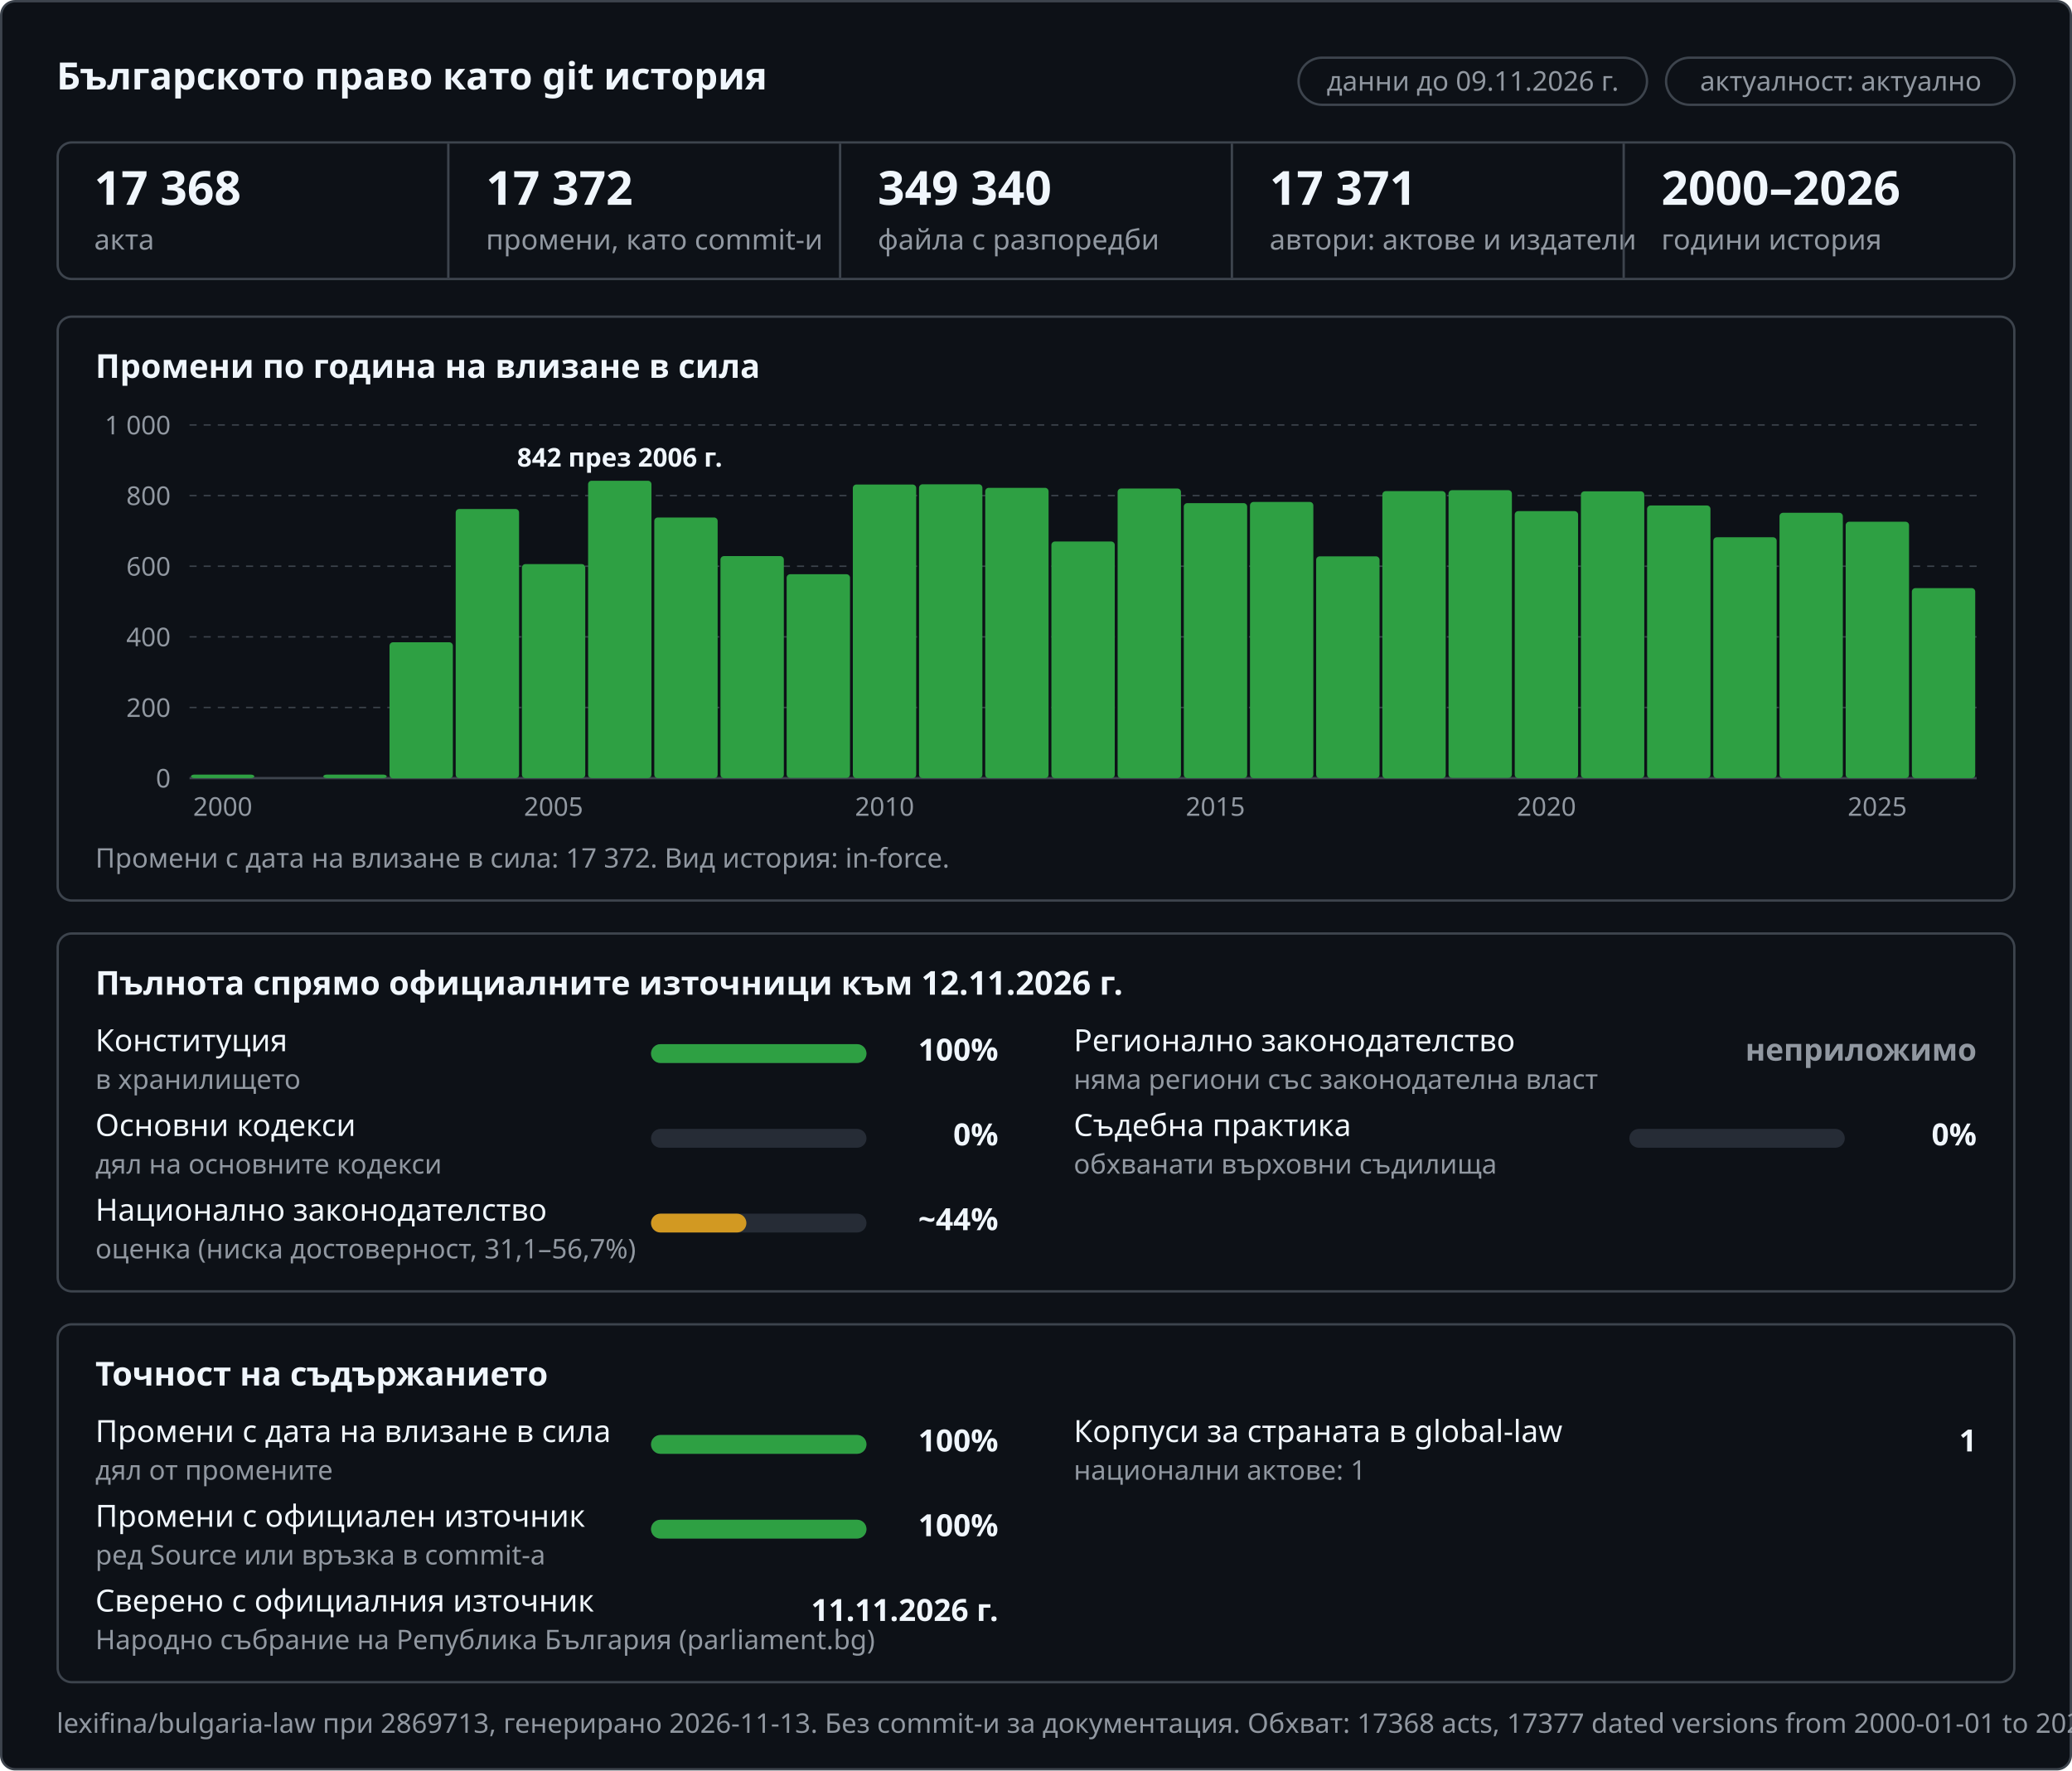
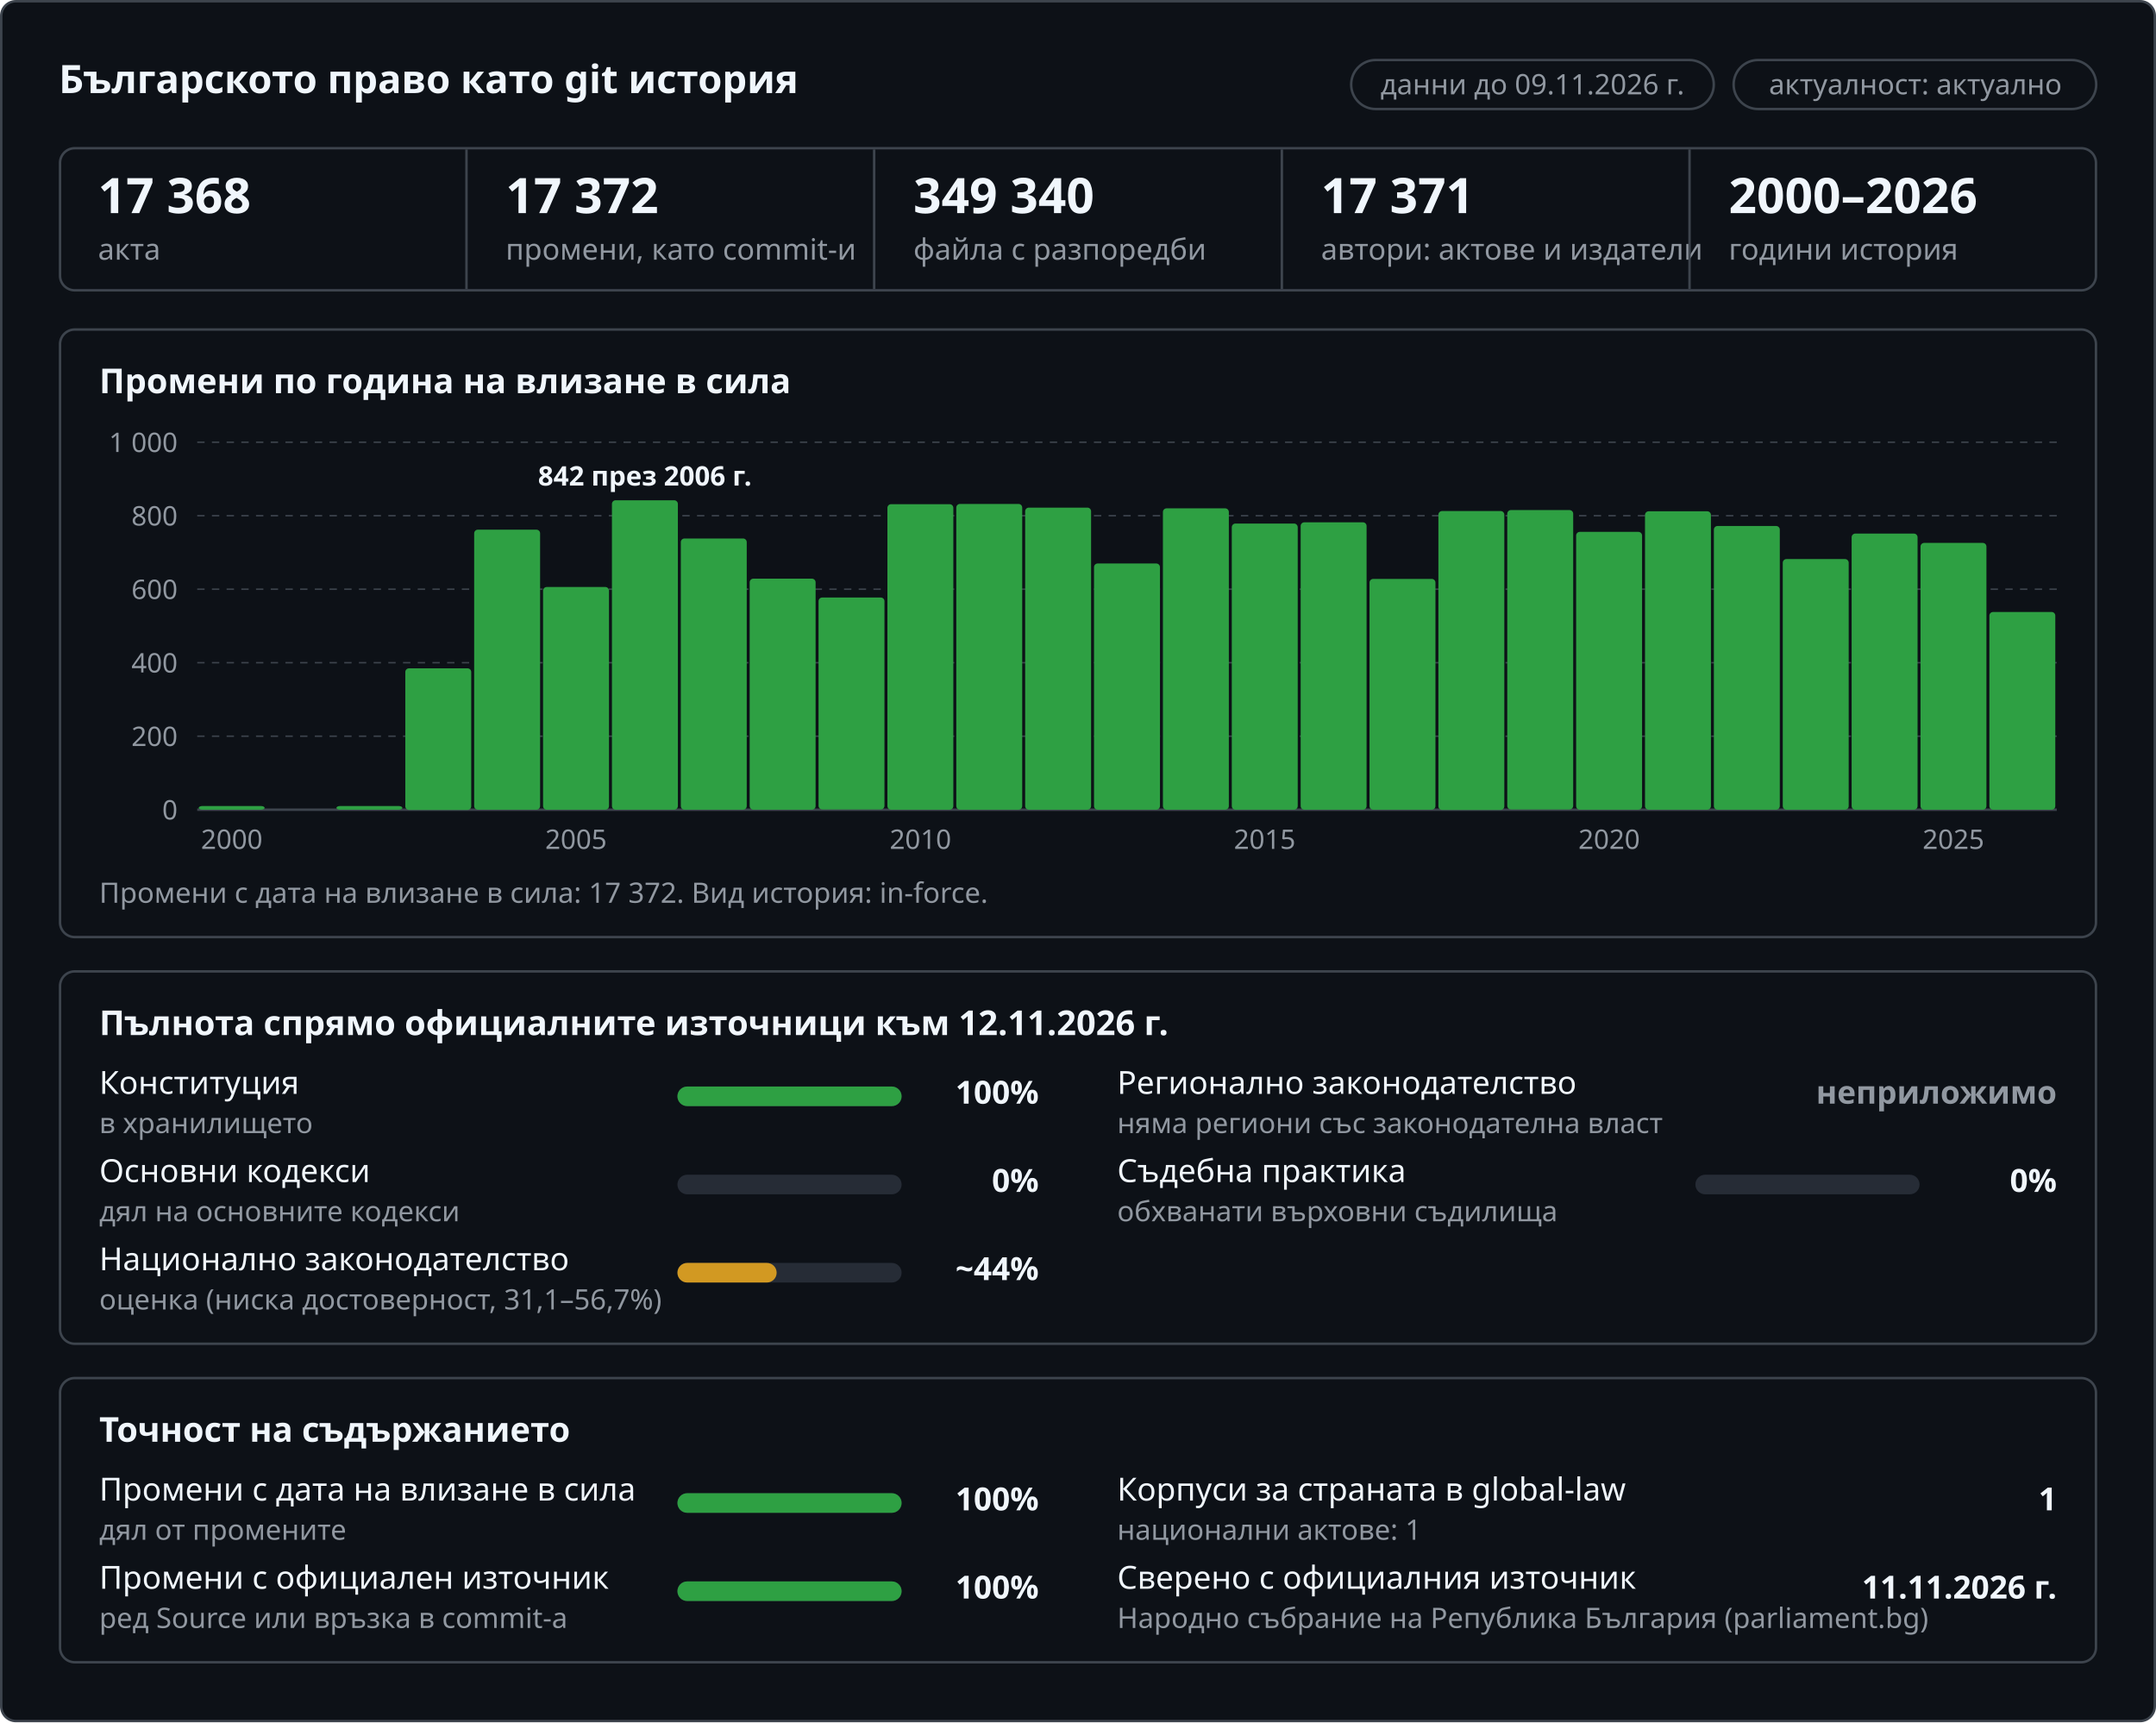
- <svg xmlns="http://www.w3.org/2000/svg" width="880" height="752" viewBox="0 0 880 752" font-family="-apple-system,BlinkMacSystemFont,Segoe UI,Noto Sans,Helvetica,Arial,sans-serif">
-   <rect x="0.5" y="0.5" width="879" height="751" rx="6" fill="#0d1117" stroke="#3d444d" />
+ <svg xmlns="http://www.w3.org/2000/svg" width="880" height="703" viewBox="0 0 880 703" font-family="-apple-system,BlinkMacSystemFont,Segoe UI,Noto Sans,Helvetica,Arial,sans-serif">
+   <rect x="0.5" y="0.5" width="879" height="702" rx="6" fill="#0d1117" stroke="#3d444d" />
  <text x="24" y="38" font-size="16" font-weight="600" fill="#f0f6fc">Българското право като git история</text>
  <rect x="551.5" y="24.5" width="148" height="20" rx="10" fill="none" stroke="#3d444d" />
  <text x="625.5" y="38.5" font-size="11.5" font-weight="500" text-anchor="middle" fill="#9198a1">данни до 09.11.2026 г.</text>
  <rect x="707.6" y="24.5" width="148" height="20" rx="10" fill="none" stroke="#3d444d" />
  <text x="781.8" y="38.5" font-size="11.5" font-weight="500" text-anchor="middle" fill="#9198a1">актуалност: актуално</text>
  <rect x="24.5" y="60.5" width="831" height="58" rx="6" fill="#0d1117" stroke="#3d444d" />
  <text x="40.0" y="87" font-size="20" font-weight="600" fill="#f0f6fc">17 368</text>
  <text x="40.0" y="106" font-size="12" fill="#9198a1">акта</text>
  <line x1="190.4" y1="61" x2="190.4" y2="118" stroke="#3d444d" />
  <text x="206.4" y="87" font-size="20" font-weight="600" fill="#f0f6fc">17 372</text>
  <text x="206.4" y="106" font-size="12" fill="#9198a1">промени, като commit-и</text>
  <line x1="356.8" y1="61" x2="356.8" y2="118" stroke="#3d444d" />
  <text x="372.8" y="87" font-size="20" font-weight="600" fill="#f0f6fc">349 340</text>
  <text x="372.8" y="106" font-size="12" fill="#9198a1">файла с разпоредби</text>
  <line x1="523.2" y1="61" x2="523.2" y2="118" stroke="#3d444d" />
  <text x="539.2" y="87" font-size="20" font-weight="600" fill="#f0f6fc">17 371</text>
  <text x="539.2" y="106" font-size="12" fill="#9198a1" textLength="142" lengthAdjust="spacingAndGlyphs">автори: актове и издатели</text>
  <line x1="689.6" y1="61" x2="689.6" y2="118" stroke="#3d444d" />
  <text x="705.6" y="87" font-size="20" font-weight="600" fill="#f0f6fc">2000–2026</text>
  <text x="705.6" y="106" font-size="12" fill="#9198a1">години история</text>
  <rect x="24.5" y="134.5" width="831" height="248" rx="6" fill="#0d1117" stroke="#3d444d" />
  <text x="40.5" y="160.5" font-size="14" font-weight="600" fill="#f0f6fc">Промени по година на влизане в сила</text>
  <line x1="80.5" y1="330.5" x2="839.5" y2="330.5" stroke="#3d444d" stroke-width="1" />
  <text x="72.5" y="334.5" font-size="11" text-anchor="end" fill="#9198a1">0</text>
  <line x1="80.5" y1="300.5" x2="839.5" y2="300.5" stroke="#3d444d" stroke-width="0.6" stroke-dasharray="3 3" />
  <text x="72.5" y="304.5" font-size="11" text-anchor="end" fill="#9198a1">200</text>
  <line x1="80.5" y1="270.5" x2="839.5" y2="270.5" stroke="#3d444d" stroke-width="0.6" stroke-dasharray="3 3" />
  <text x="72.5" y="274.5" font-size="11" text-anchor="end" fill="#9198a1">400</text>
  <line x1="80.5" y1="240.5" x2="839.5" y2="240.5" stroke="#3d444d" stroke-width="0.6" stroke-dasharray="3 3" />
  <text x="72.5" y="244.5" font-size="11" text-anchor="end" fill="#9198a1">600</text>
  <line x1="80.5" y1="210.5" x2="839.5" y2="210.5" stroke="#3d444d" stroke-width="0.6" stroke-dasharray="3 3" />
  <text x="72.5" y="214.5" font-size="11" text-anchor="end" fill="#9198a1">800</text>
  <line x1="80.5" y1="180.5" x2="839.5" y2="180.5" stroke="#3d444d" stroke-width="0.6" stroke-dasharray="3 3" />
  <text x="72.5" y="184.5" font-size="11" text-anchor="end" fill="#9198a1">1 000</text>
  <rect x="81.10" y="329.0" width="26.91" height="1.5" rx="1.5" fill="#2ea043" />
  <text x="94.6" y="346.5" font-size="11" text-anchor="middle" fill="#9198a1">2000</text>
  <rect x="137.32" y="329.0" width="26.91" height="1.5" rx="1.5" fill="#2ea043" />
  <rect x="165.43" y="272.8" width="26.91" height="57.8" rx="1.5" fill="#2ea043" />
  <rect x="193.54" y="216.2" width="26.91" height="114.3" rx="1.5" fill="#2ea043" />
  <rect x="221.66" y="239.6" width="26.91" height="90.9" rx="1.5" fill="#2ea043" />
  <text x="235.1" y="346.5" font-size="11" text-anchor="middle" fill="#9198a1">2005</text>
  <rect x="249.77" y="204.2" width="26.91" height="126.3" rx="1.5" fill="#2ea043" />
  <text x="263.2" y="198.2" font-size="11" font-weight="600" text-anchor="middle" fill="#f0f6fc">842 през 2006 г.</text>
  <rect x="277.88" y="219.8" width="26.91" height="110.7" rx="1.5" fill="#2ea043" />
  <rect x="305.99" y="236.2" width="26.91" height="94.3" rx="1.5" fill="#2ea043" />
  <rect x="334.10" y="243.9" width="26.91" height="86.5" rx="1.5" fill="#2ea043" />
  <rect x="362.21" y="205.8" width="26.91" height="124.7" rx="1.5" fill="#2ea043" />
  <text x="375.7" y="346.5" font-size="11" text-anchor="middle" fill="#9198a1">2010</text>
  <rect x="390.32" y="205.7" width="26.91" height="124.8" rx="1.5" fill="#2ea043" />
  <rect x="418.43" y="207.2" width="26.91" height="123.3" rx="1.5" fill="#2ea043" />
  <rect x="446.54" y="230.0" width="26.91" height="100.5" rx="1.5" fill="#2ea043" />
  <rect x="474.66" y="207.5" width="26.91" height="123.0" rx="1.5" fill="#2ea043" />
  <rect x="502.77" y="213.7" width="26.91" height="116.8" rx="1.5" fill="#2ea043" />
  <text x="516.2" y="346.5" font-size="11" text-anchor="middle" fill="#9198a1">2015</text>
  <rect x="530.88" y="213.2" width="26.91" height="117.3" rx="1.5" fill="#2ea043" />
  <rect x="558.99" y="236.3" width="26.91" height="94.2" rx="1.5" fill="#2ea043" />
  <rect x="587.10" y="208.6" width="26.91" height="122.0" rx="1.5" fill="#2ea043" />
  <rect x="615.21" y="208.2" width="26.91" height="122.2" rx="1.5" fill="#2ea043" />
  <rect x="643.32" y="217.1" width="26.91" height="113.4" rx="1.5" fill="#2ea043" />
  <text x="656.8" y="346.5" font-size="11" text-anchor="middle" fill="#9198a1">2020</text>
  <rect x="671.43" y="208.7" width="26.91" height="121.8" rx="1.5" fill="#2ea043" />
  <rect x="699.54" y="214.7" width="26.91" height="115.8" rx="1.5" fill="#2ea043" />
  <rect x="727.66" y="228.2" width="26.91" height="102.3" rx="1.5" fill="#2ea043" />
  <rect x="755.77" y="217.8" width="26.91" height="112.7" rx="1.5" fill="#2ea043" />
  <rect x="783.88" y="221.6" width="26.91" height="108.9" rx="1.5" fill="#2ea043" />
  <text x="797.3" y="346.5" font-size="11" text-anchor="middle" fill="#9198a1">2025</text>
  <rect x="811.99" y="249.8" width="26.91" height="80.7" rx="1.5" fill="#2ea043" />
  <text x="40.5" y="368.5" font-size="11.5" fill="#9198a1">Промени с дата на влизане в сила: 17 372. Вид история: in-force.</text>
  <rect x="24.5" y="396.5" width="831" height="152" rx="6" fill="#0d1117" stroke="#3d444d" />
  <text x="40.5" y="422.5" font-size="14" font-weight="600" fill="#f0f6fc">Пълнота спрямо официалните източници към 12.11.2026 г.</text>
  <text x="40.5" y="446.5" font-size="13" fill="#f0f6fc">Конституция</text>
  <text x="40.5" y="462.5" font-size="11.5" fill="#9198a1">в хранилището</text>
  <g>
    <rect x="276.5" y="443.5" width="91.5" height="8" rx="4" fill="#262c36" />
    <rect x="276.5" y="443.5" width="91.5" height="8" rx="4" fill="#2ea043" />
  </g>
  <text x="424.0" y="450.5" font-size="13" font-weight="600" text-anchor="end" fill="#f0f6fc">100%</text>
  <text x="40.5" y="482.5" font-size="13" fill="#f0f6fc">Основни кодекси</text>
  <text x="40.5" y="498.5" font-size="11.5" fill="#9198a1">дял на основните кодекси</text>
  <g>
    <rect x="276.5" y="479.5" width="91.5" height="8" rx="4" fill="#262c36" />
  </g>
  <text x="424.0" y="486.5" font-size="13" font-weight="600" text-anchor="end" fill="#f0f6fc">0%</text>
  <text x="40.5" y="518.5" font-size="13" fill="#f0f6fc">Национално законодателство</text>
  <text x="40.5" y="534.5" font-size="11.5" fill="#9198a1">оценка (ниска достоверност, 31,1–56,7%)</text>
  <g>
    <rect x="276.5" y="515.5" width="91.5" height="8" rx="4" fill="#262c36" />
    <rect x="276.5" y="515.5" width="40.5" height="8" rx="4" fill="#d29922" />
  </g>
  <text x="424.0" y="522.5" font-size="13" font-weight="600" text-anchor="end" fill="#f0f6fc">~44%</text>
  <text x="456.0" y="446.5" font-size="13" fill="#f0f6fc">Регионално законодателство</text>
  <text x="456.0" y="462.5" font-size="11.5" fill="#9198a1">няма региони със законодателна власт</text>
  <text x="839.5" y="450.5" font-size="13" font-weight="600" text-anchor="end" fill="#9198a1">неприложимо</text>
  <text x="456.0" y="482.5" font-size="13" fill="#f0f6fc">Съдебна практика</text>
  <text x="456.0" y="498.5" font-size="11.5" fill="#9198a1">обхванати върховни съдилища</text>
  <g>
    <rect x="692.0" y="479.5" width="91.5" height="8" rx="4" fill="#262c36" />
  </g>
  <text x="839.5" y="486.5" font-size="13" font-weight="600" text-anchor="end" fill="#f0f6fc">0%</text>
-   <rect x="24.5" y="562.5" width="831" height="152" rx="6" fill="#0d1117" stroke="#3d444d" />
+   <rect x="24.5" y="562.5" width="831" height="116" rx="6" fill="#0d1117" stroke="#3d444d" />
  <text x="40.5" y="588.5" font-size="14" font-weight="600" fill="#f0f6fc">Точност на съдържанието</text>
  <text x="40.5" y="612.5" font-size="13" fill="#f0f6fc">Промени с дата на влизане в сила</text>
  <text x="40.5" y="628.5" font-size="11.5" fill="#9198a1">дял от промените</text>
  <g>
    <rect x="276.5" y="609.5" width="91.5" height="8" rx="4" fill="#262c36" />
    <rect x="276.5" y="609.5" width="91.5" height="8" rx="4" fill="#2ea043" />
  </g>
  <text x="424.0" y="616.5" font-size="13" font-weight="600" text-anchor="end" fill="#f0f6fc">100%</text>
  <text x="40.5" y="648.5" font-size="13" fill="#f0f6fc">Промени с официален източник</text>
  <text x="40.5" y="664.5" font-size="11.5" fill="#9198a1">ред Source или връзка в commit-а</text>
  <g>
    <rect x="276.5" y="645.5" width="91.5" height="8" rx="4" fill="#262c36" />
    <rect x="276.5" y="645.5" width="91.5" height="8" rx="4" fill="#2ea043" />
  </g>
  <text x="424.0" y="652.5" font-size="13" font-weight="600" text-anchor="end" fill="#f0f6fc">100%</text>
-   <text x="40.5" y="684.5" font-size="13" fill="#f0f6fc">Сверено с официалния източник</text>
-   <text x="40.5" y="700.5" font-size="11.5" fill="#9198a1">Народно събрание на Република България (parliament.bg)</text>
-   <text x="424.0" y="688.5" font-size="13" font-weight="600" text-anchor="end" fill="#f0f6fc">11.11.2026 г.</text>
  <text x="456.0" y="612.5" font-size="13" fill="#f0f6fc">Корпуси за страната в global-law</text>
  <text x="456.0" y="628.5" font-size="11.5" fill="#9198a1">национални актове: 1</text>
  <text x="839.5" y="616.5" font-size="13" font-weight="600" text-anchor="end" fill="#f0f6fc">1</text>
-   <text x="24" y="736" font-size="11.5" fill="#9198a1" textLength="832" lengthAdjust="spacingAndGlyphs">lexifina/bulgaria-law при 2869713, генерирано 2026-11-13. Без commit-и за документация. Обхват: 17368 acts, 17377 dated versions from 2000-01-01 to 2026-11-09</text>
+   <text x="456.0" y="648.5" font-size="13" fill="#f0f6fc">Сверено с официалния източник</text>
+   <text x="456.0" y="664.5" font-size="11.5" fill="#9198a1">Народно събрание на Република България (parliament.bg)</text>
+   <text x="839.5" y="652.5" font-size="13" font-weight="600" text-anchor="end" fill="#f0f6fc">11.11.2026 г.</text>
</svg>
